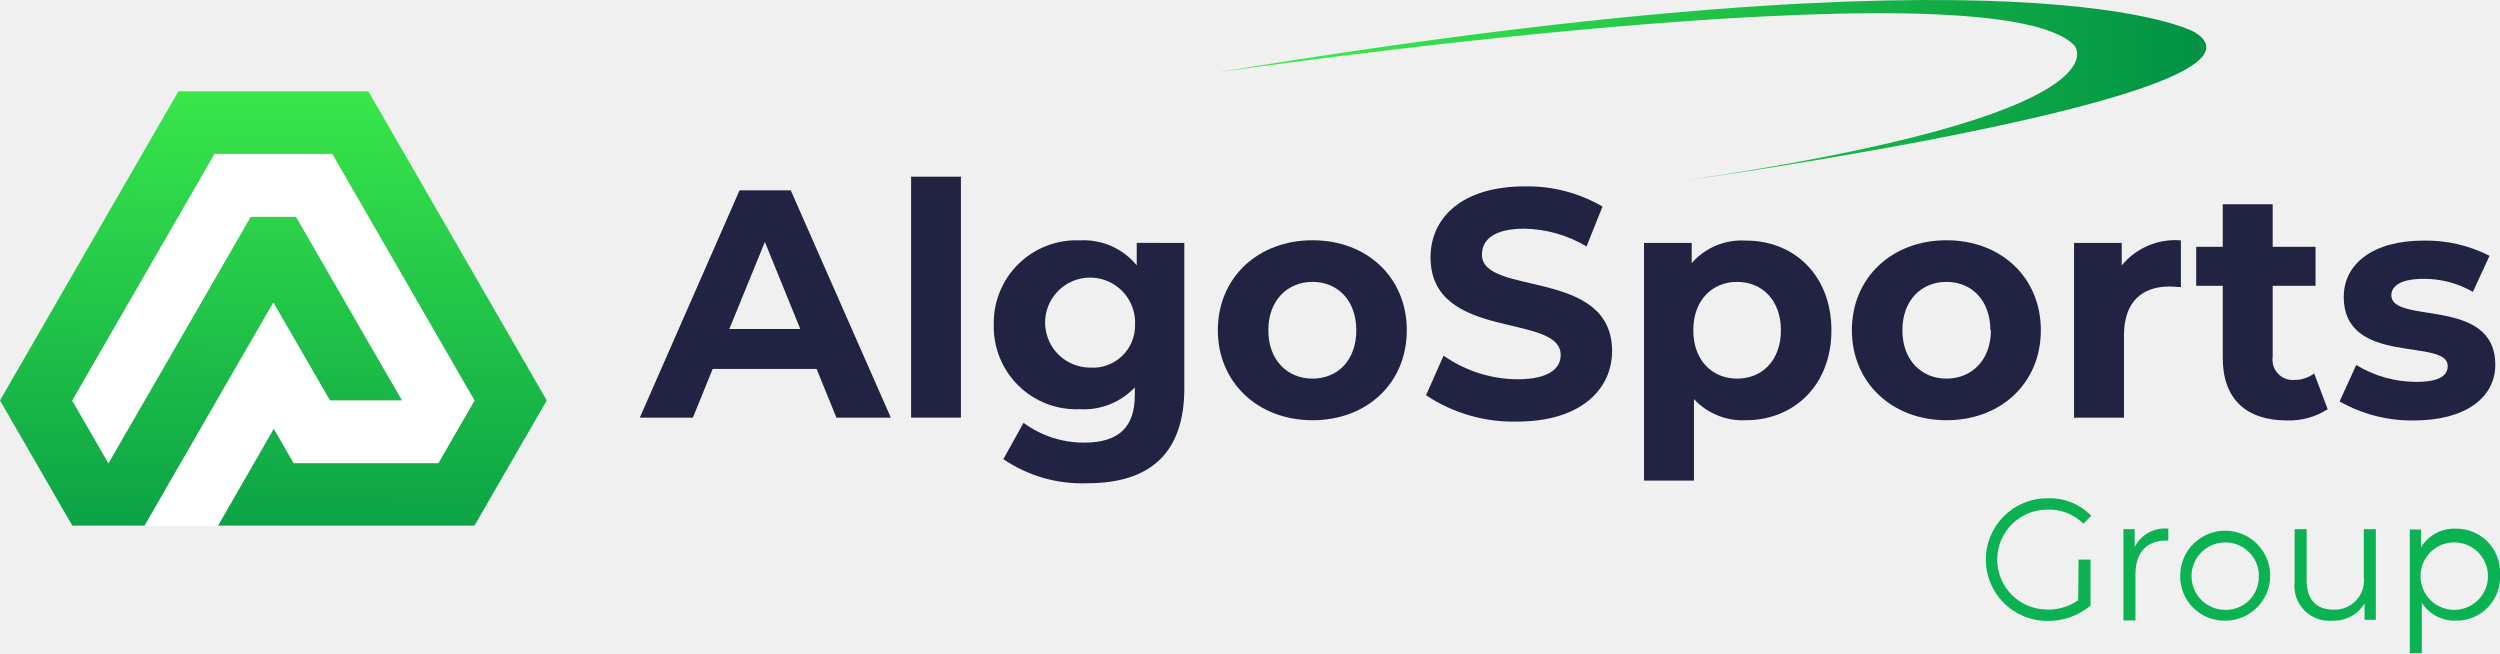
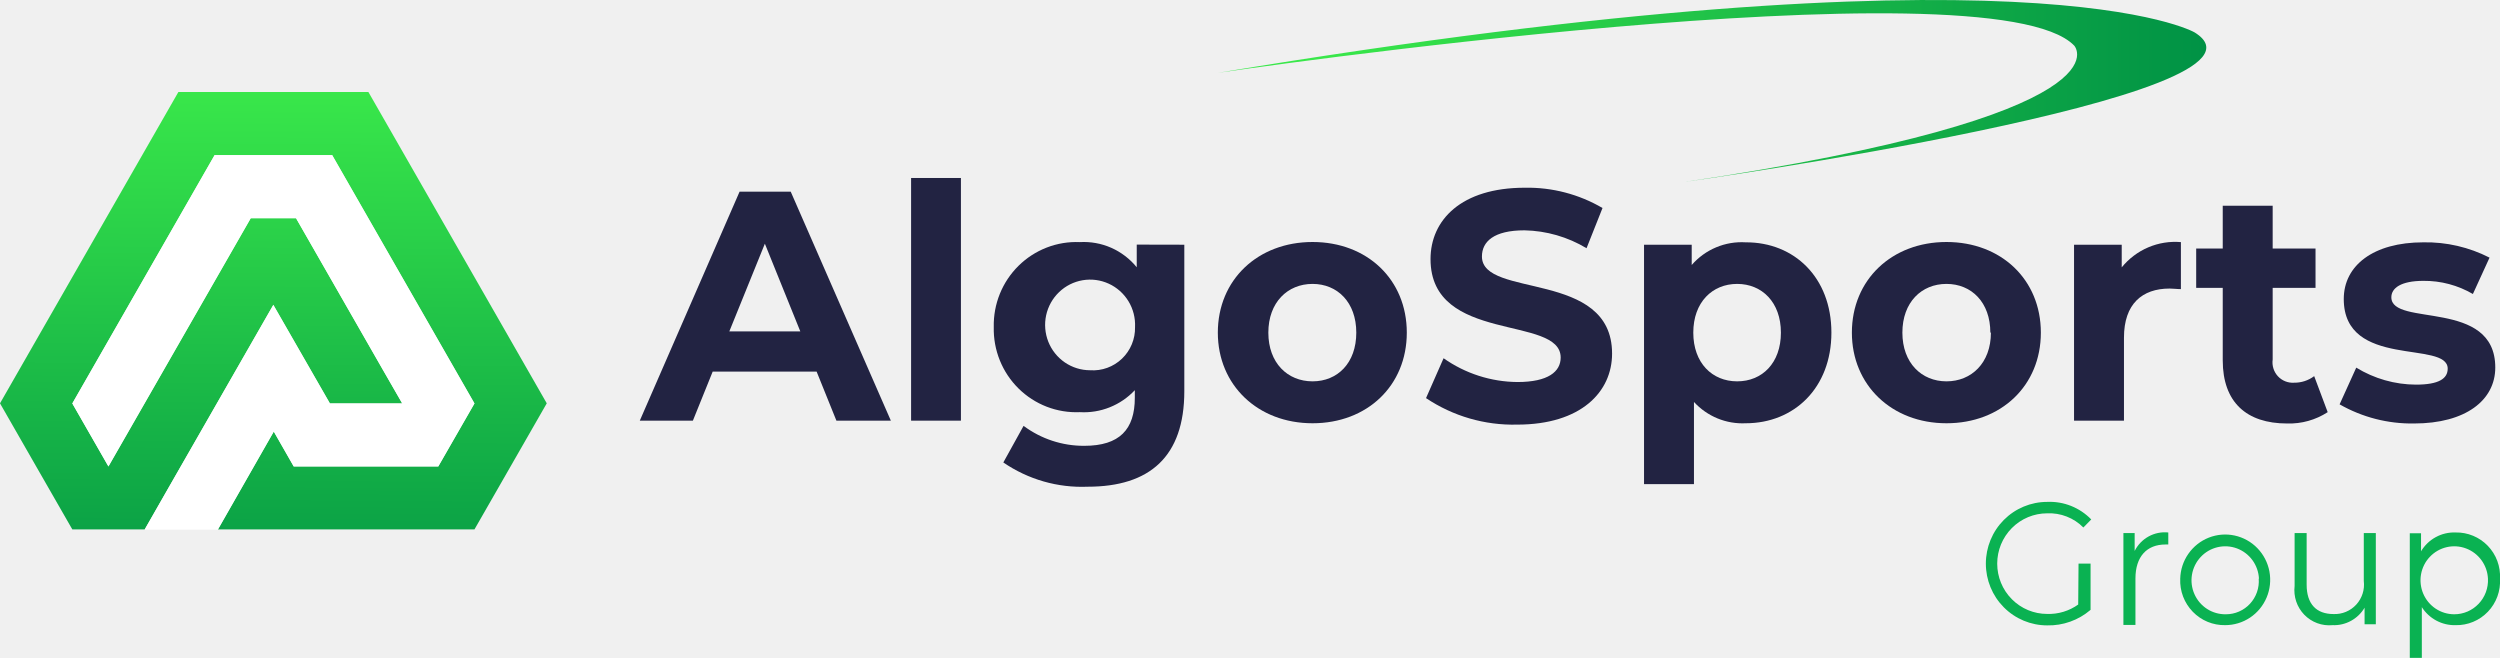
- <svg xmlns="http://www.w3.org/2000/svg" viewBox="0 0 222.26 58.07">
+ <svg xmlns="http://www.w3.org/2000/svg" width="190" height="50" viewBox="0 0 190 50" fill="none">
+   <g clip-path="url(#clip0_15:2)">
+     <path fill-rule="evenodd" clip-rule="evenodd" d="M19.055 16.575L8.241 35.44L5.497 30.653L16.311 11.779H21.807H25.244L36.058 30.653L33.314 35.44H27.817H23.184H22.329L20.807 32.788L16.558 40.236H30.57H34.177H36.058L41.554 30.653L30.741 11.779L27.997 6.991H25.116H13.558L10.814 11.779L0 30.653L2.744 35.44L5.497 40.236H7.377H10.993L12.797 37.084L20.773 23.162L25.073 30.653H30.57L29.031 27.966L22.5 16.575H19.055Z" fill="url(#paint0_linear_15:2)" />
+     <path fill-rule="evenodd" clip-rule="evenodd" d="M25.244 11.796H16.311L5.497 30.67L8.241 35.457L19.055 16.592H22.5L29.022 27.983L30.57 30.67H25.073L20.773 23.179L12.797 37.093L10.993 40.253H16.559L20.807 32.805L22.32 35.457H33.305L36.058 30.67L25.244 11.796Z" fill="white" />
+     <path d="M62.063 28.242H54.164L52.659 31.97H48.624L56.207 14.569H60.096L67.705 31.97H63.567L62.063 28.242ZM60.823 25.185L58.13 18.521L55.429 25.185H60.823Z" fill="#222342" />
+     <path d="M69.243 13.527H73.03V31.97H69.243V13.527Z" fill="#222342" />
+     <path d="M90.008 18.598V29.731C90.008 34.7 87.383 36.99 82.665 36.99C80.386 37.086 78.138 36.44 76.253 35.147L77.792 32.366C79.128 33.36 80.747 33.892 82.408 33.882C85.084 33.882 86.246 32.642 86.246 30.231V29.654C85.713 30.223 85.062 30.667 84.34 30.955C83.618 31.244 82.842 31.37 82.066 31.324C81.208 31.361 80.351 31.22 79.549 30.91C78.747 30.599 78.017 30.126 77.404 29.52C76.79 28.914 76.308 28.187 75.985 27.385C75.662 26.583 75.506 25.723 75.526 24.858C75.507 23.994 75.664 23.134 75.987 22.333C76.311 21.532 76.794 20.807 77.407 20.202C78.02 19.596 78.75 19.124 79.551 18.814C80.352 18.504 81.209 18.363 82.066 18.4C82.886 18.353 83.705 18.501 84.457 18.833C85.208 19.166 85.871 19.672 86.392 20.312V18.59L90.008 18.598ZM86.263 24.858C86.296 24.171 86.123 23.489 85.768 22.902C85.412 22.314 84.89 21.848 84.269 21.562C83.648 21.276 82.956 21.184 82.282 21.298C81.609 21.412 80.984 21.726 80.49 22.201C79.995 22.675 79.653 23.288 79.507 23.96C79.362 24.632 79.419 25.333 79.672 25.972C79.926 26.611 80.363 27.159 80.928 27.545C81.494 27.931 82.161 28.138 82.844 28.139C83.287 28.17 83.732 28.108 84.15 27.956C84.568 27.804 84.95 27.567 85.272 27.258C85.594 26.949 85.848 26.576 86.019 26.163C86.189 25.75 86.273 25.305 86.263 24.858V24.858Z" fill="#222342" />
+     <path d="M92.555 25.28C92.555 21.259 95.599 18.392 99.753 18.392C103.908 18.392 106.917 21.25 106.917 25.28C106.917 29.309 103.908 32.168 99.753 32.168C95.599 32.168 92.555 29.275 92.555 25.28ZM103.078 25.28C103.078 22.972 101.642 21.577 99.753 21.577C97.864 21.577 96.394 22.972 96.394 25.28C96.394 27.587 97.855 28.982 99.753 28.982C101.651 28.982 103.078 27.596 103.078 25.28Z" fill="#222342" />
+     <path d="M108.378 30.257L109.712 27.226C111.359 28.388 113.318 29.019 115.328 29.034C117.662 29.034 118.611 28.242 118.611 27.174C118.611 23.919 108.72 26.149 108.72 19.692C108.72 16.73 111.046 14.267 115.884 14.267C117.956 14.227 119.999 14.76 121.791 15.809L120.577 18.865C119.149 18.006 117.522 17.537 115.858 17.505C113.525 17.505 112.627 18.366 112.627 19.494C112.627 22.697 122.518 20.484 122.518 26.873C122.518 29.783 120.158 32.271 115.303 32.271C112.844 32.332 110.426 31.629 108.378 30.257V30.257Z" fill="#222342" />
+     <path d="M139.187 25.28C139.187 29.482 136.349 32.168 132.673 32.168C131.94 32.204 131.208 32.077 130.529 31.798C129.85 31.518 129.24 31.092 128.741 30.549V36.792H124.946V18.598H128.57V20.139C129.078 19.555 129.711 19.096 130.423 18.798C131.134 18.499 131.904 18.369 132.673 18.417C136.349 18.4 139.187 21.078 139.187 25.28ZM135.349 25.28C135.349 22.972 133.913 21.577 132.024 21.577C130.135 21.577 128.69 22.972 128.69 25.28C128.69 27.587 130.126 28.982 132.024 28.982C133.922 28.982 135.349 27.596 135.349 25.28V25.28Z" fill="#222342" />
+     <path d="M140.743 25.28C140.743 21.259 143.778 18.392 147.932 18.392C152.087 18.392 155.105 21.25 155.105 25.28C155.105 29.309 152.087 32.168 147.932 32.168C143.778 32.168 140.743 29.275 140.743 25.28ZM151.266 25.28C151.266 22.972 149.83 21.577 147.932 21.577C146.035 21.577 144.581 22.972 144.581 25.28C144.581 27.587 146.043 28.982 147.932 28.982C149.822 28.982 151.309 27.596 151.309 25.28H151.266Z" fill="#222342" />
+     <path d="M165.748 18.4V21.973C165.432 21.973 165.192 21.93 164.893 21.93C162.807 21.93 161.422 23.093 161.422 25.659V31.97H157.627V18.598H161.251V20.32C161.79 19.657 162.48 19.135 163.264 18.8C164.047 18.466 164.9 18.328 165.748 18.4Z" fill="#222342" />
+     <path d="M176.904 31.324C175.985 31.92 174.909 32.22 173.818 32.185C170.732 32.185 168.928 30.567 168.928 27.389V21.879H166.91V18.891H168.928V15.636H172.723V18.891H175.98V21.879H172.723V27.32C172.691 27.549 172.71 27.781 172.778 28.001C172.846 28.221 172.963 28.423 173.118 28.593C173.274 28.762 173.465 28.894 173.678 28.979C173.89 29.064 174.119 29.101 174.348 29.085C174.898 29.093 175.436 28.918 175.878 28.586L176.904 31.324Z" fill="#222342" />
+     <path d="M177.81 30.73L179.075 27.94C180.443 28.779 182.013 29.226 183.614 29.232C185.367 29.232 186.025 28.767 186.025 28.018C186.025 25.831 178.126 28.07 178.126 22.723C178.126 20.191 180.357 18.417 184.178 18.417C185.923 18.385 187.649 18.784 189.205 19.58L187.94 22.344C186.798 21.677 185.498 21.332 184.178 21.345C182.469 21.345 181.742 21.896 181.742 22.593C181.742 24.875 189.641 22.662 189.641 27.932C189.641 30.42 187.384 32.185 183.469 32.185C181.488 32.217 179.534 31.715 177.81 30.73V30.73Z" fill="#222342" />
+     <path d="M157.969 42.836H158.883V46.349C157.964 47.137 156.79 47.557 155.584 47.529C154.348 47.529 153.163 47.035 152.289 46.154C151.415 45.274 150.925 44.081 150.925 42.836C150.925 41.592 151.415 40.398 152.289 39.518C153.163 38.638 154.348 38.144 155.584 38.144C156.204 38.115 156.823 38.22 157.401 38.45C157.978 38.68 158.501 39.03 158.935 39.478L158.336 40.09C157.977 39.727 157.547 39.444 157.073 39.259C156.599 39.073 156.091 38.99 155.584 39.013C154.577 39.013 153.611 39.416 152.9 40.133C152.188 40.85 151.788 41.822 151.788 42.836C151.788 43.85 152.188 44.823 152.9 45.539C153.611 46.257 154.577 46.659 155.584 46.659C156.426 46.687 157.255 46.436 157.943 45.945L157.969 42.836Z" fill="#0AB252" />
+     <path d="M164.79 40.468V41.381H164.577C163.157 41.381 162.294 42.302 162.294 43.964V47.494H161.379V40.511H162.234V41.872C162.469 41.405 162.839 41.02 163.295 40.77C163.752 40.519 164.273 40.414 164.79 40.468V40.468Z" fill="#0AB252" />
+     <path d="M165.697 43.981C165.713 43.304 165.928 42.647 166.314 42.092C166.7 41.537 167.239 41.109 167.866 40.861C168.492 40.614 169.176 40.558 169.834 40.7C170.491 40.843 171.093 41.177 171.562 41.662C172.032 42.147 172.349 42.761 172.475 43.426C172.6 44.092 172.527 44.78 172.266 45.404C172.005 46.029 171.567 46.562 171.006 46.937C170.446 47.311 169.789 47.511 169.116 47.511C168.657 47.52 168.202 47.434 167.777 47.259C167.353 47.083 166.969 46.822 166.648 46.491C166.328 46.16 166.078 45.767 165.914 45.336C165.751 44.904 165.677 44.443 165.697 43.981V43.981ZM171.681 43.981C171.657 43.474 171.485 42.985 171.187 42.575C170.889 42.166 170.478 41.854 170.005 41.678C169.532 41.503 169.018 41.472 168.527 41.589C168.037 41.706 167.591 41.966 167.247 42.337C166.902 42.708 166.674 43.172 166.59 43.673C166.506 44.174 166.571 44.688 166.776 45.152C166.981 45.616 167.317 46.009 167.742 46.282C168.167 46.554 168.663 46.694 169.167 46.685C169.511 46.686 169.852 46.615 170.168 46.477C170.484 46.339 170.768 46.137 171.002 45.883C171.237 45.629 171.416 45.329 171.53 45.002C171.644 44.675 171.689 44.327 171.663 43.981H171.681Z" fill="#0AB252" />
+     <path d="M180.562 40.511V47.443H179.708V46.186C179.458 46.608 179.1 46.954 178.671 47.187C178.242 47.42 177.758 47.533 177.271 47.512C176.877 47.549 176.479 47.498 176.107 47.36C175.736 47.222 175.399 47.003 175.123 46.717C174.846 46.431 174.637 46.086 174.51 45.708C174.384 45.33 174.343 44.928 174.39 44.532V40.511H175.305V44.438C175.305 45.919 176.057 46.668 177.348 46.668C177.671 46.682 177.993 46.624 178.291 46.5C178.59 46.376 178.858 46.187 179.077 45.948C179.296 45.709 179.46 45.424 179.559 45.114C179.658 44.804 179.688 44.477 179.648 44.154V40.511H180.562Z" fill="#0AB252" />
+     <path d="M190 43.981C190.027 44.441 189.96 44.902 189.801 45.334C189.643 45.766 189.397 46.16 189.08 46.492C188.763 46.824 188.381 47.086 187.958 47.261C187.535 47.437 187.081 47.522 186.623 47.512C186.115 47.525 185.612 47.406 185.163 47.166C184.714 46.926 184.333 46.574 184.059 46.143V50H183.144V40.529H183.999V41.898C184.269 41.445 184.655 41.073 185.117 40.822C185.579 40.57 186.099 40.448 186.623 40.468C187.079 40.458 187.532 40.543 187.953 40.718C188.375 40.892 188.756 41.152 189.073 41.482C189.391 41.812 189.636 42.204 189.796 42.634C189.955 43.064 190.025 43.523 190 43.981ZM189.085 43.981C189.062 43.476 188.892 42.989 188.596 42.581C188.3 42.172 187.892 41.86 187.422 41.683C186.952 41.505 186.44 41.471 185.951 41.584C185.462 41.697 185.016 41.952 184.669 42.318C184.322 42.683 184.09 43.143 184 43.641C183.911 44.138 183.968 44.651 184.165 45.116C184.362 45.581 184.69 45.978 185.109 46.257C185.528 46.536 186.019 46.684 186.521 46.685C186.868 46.685 187.211 46.615 187.531 46.478C187.85 46.34 188.138 46.139 188.378 45.886C188.618 45.634 188.804 45.334 188.926 45.007C189.047 44.68 189.101 44.331 189.085 43.981V43.981Z" fill="#0AB252" />
+     <path d="M127.946 13.837C127.946 13.837 174.63 7.31 166.791 2.463C166.791 2.463 154.506 -4.761 92.555 5.536C92.555 5.536 151.292 -3.074 157.635 3.461C157.635 3.444 162.422 8.705 127.946 13.837Z" fill="url(#paint1_linear_15:2)" />
+   </g>
  <defs>
-     <style>.a,.b{fill-rule:evenodd;}.a{fill:url(#a);}.b{fill:#fff;}.c{fill:#222342;}.d{fill:#0ab252;}.e{fill:url(#b);}</style>
-     <linearGradient id="a" x1="24.5" y1="7.84" x2="24.16" y2="56.45" gradientUnits="userSpaceOnUse">
-       <stop offset="0" stop-color="#39e74a" />
+     <linearGradient id="paint0_linear_15:2" x1="20.944" y1="6.75" x2="20.649" y2="48.605" gradientUnits="userSpaceOnUse">
+       <stop stop-color="#39E74A" />
      <stop offset="1" stop-color="#009245" />
    </linearGradient>
-     <linearGradient id="b" x1="108.27" y1="8.03" x2="196.15" y2="8.03" gradientUnits="userSpaceOnUse">
-       <stop offset="0.11" stop-color="#39e74a" />
+     <linearGradient id="paint1_linear_15:2" x1="92.555" y1="6.914" x2="167.68" y2="6.914" gradientUnits="userSpaceOnUse">
+       <stop offset="0.11" stop-color="#39E74A" />
      <stop offset="1" stop-color="#009245" />
    </linearGradient>
+     <clipPath id="clip0_15:2">
+       <rect width="190" height="50" fill="white" />
+     </clipPath>
  </defs>
-   <polygon class="a" points="22.29 19.25 9.64 41.16 9.64 41.16 6.43 35.6 19.08 13.68 25.51 13.68 29.53 13.68 42.18 35.6 38.97 41.16 38.97 41.16 32.54 41.16 32.54 41.16 27.12 41.16 26.12 41.16 24.34 38.08 19.37 46.73 35.76 46.73 35.76 46.73 39.98 46.73 42.18 46.73 48.61 35.6 48.61 35.6 35.96 13.68 32.75 8.12 29.38 8.12 29.38 8.12 15.86 8.12 12.65 13.68 12.65 13.68 0 35.6 3.21 41.16 6.43 46.73 8.63 46.73 12.86 46.73 14.97 43.07 24.3 26.9 29.33 35.6 35.76 35.6 33.96 32.48 26.32 19.25 22.29 19.25" />
-   <polygon class="b" points="29.53 13.7 19.08 13.7 6.43 35.62 9.64 41.18 22.29 19.27 26.32 19.27 33.95 32.5 35.76 35.62 29.33 35.62 24.3 26.92 14.97 43.08 12.86 46.75 19.37 46.75 24.34 38.1 26.11 41.18 38.96 41.18 42.18 35.62 29.53 13.7" />
-   <path class="c" d="M72.6,32.8H63.36L61.6,37.13H56.88l8.87-20.21H70.3l8.9,20.21H74.36Zm-1.45-3.55L68,21.51l-3.16,7.74Z" />
-   <path class="c" d="M81,15.71h4.43V37.13H81Z" />
-   <path class="c" d="M105.29,21.6V34.53c0,5.77-3.07,8.43-8.59,8.43a12.41,12.41,0,0,1-7.5-2.14L91,37.59a9,9,0,0,0,5.4,1.76c3.13,0,4.49-1.44,4.49-4.24v-.67A6.23,6.23,0,0,1,96,36.38a7.34,7.34,0,0,1-7.65-7.51A7.34,7.34,0,0,1,96,21.37a6.09,6.09,0,0,1,5.06,2.22v-2Zm-4.38,7.27a4,4,0,1,0-4,3.81A3.74,3.74,0,0,0,100.91,28.87Z" />
-   <path class="c" d="M108.27,29.36c0-4.67,3.56-8,8.42-8s8.38,3.32,8.38,8-3.52,8-8.38,8S108.27,34,108.27,29.36Zm12.31,0c0-2.68-1.68-4.3-3.89-4.3s-3.93,1.62-3.93,4.3,1.71,4.3,3.93,4.3S120.58,32.05,120.58,29.36Z" />
-   <path class="c" d="M126.78,35.14l1.56-3.52a11.6,11.6,0,0,0,6.57,2.1c2.73,0,3.84-.92,3.84-2.16,0-3.78-11.57-1.19-11.57-8.69,0-3.44,2.72-6.3,8.38-6.3a13.24,13.24,0,0,1,6.91,1.79l-1.42,3.55a11.18,11.18,0,0,0-5.52-1.58c-2.73,0-3.78,1-3.78,2.31,0,3.72,11.57,1.15,11.57,8.57,0,3.38-2.76,6.27-8.44,6.27A14,14,0,0,1,126.78,35.14Z" />
-   <path class="c" d="M162.82,29.36c0,4.88-3.32,8-7.62,8a5.88,5.88,0,0,1-4.6-1.88v7.25h-4.44V21.6h4.24v1.79a5.89,5.89,0,0,1,4.8-2C159.5,21.37,162.82,24.48,162.82,29.36Zm-4.49,0c0-2.68-1.68-4.3-3.89-4.3s-3.9,1.62-3.9,4.3,1.68,4.3,3.9,4.3S158.33,32.05,158.33,29.36Z" />
-   <path class="c" d="M164.64,29.36c0-4.67,3.55-8,8.41-8s8.39,3.32,8.39,8-3.53,8-8.39,8S164.64,34,164.64,29.36Zm12.31,0c0-2.68-1.68-4.3-3.9-4.3s-3.92,1.62-3.92,4.3,1.71,4.3,3.92,4.3S177,32.05,177,29.36Z" />
-   <path class="c" d="M193.89,21.37v4.15c-.37,0-.65-.05-1-.05-2.44,0-4.06,1.35-4.06,4.33v7.33h-4.44V21.6h4.24v2A6.13,6.13,0,0,1,193.89,21.37Z" />
-   <path class="c" d="M206.94,36.38a6.3,6.3,0,0,1-3.61,1c-3.61,0-5.72-1.88-5.72-5.57V25.41h-2.36V21.94h2.36V18.16h4.44v3.78h3.81v3.47h-3.81v6.32a1.8,1.8,0,0,0,1.9,2.05,2.93,2.93,0,0,0,1.79-.58Z" />
-   <path class="c" d="M208,35.69l1.48-3.24a10.28,10.28,0,0,0,5.31,1.5c2.05,0,2.82-.54,2.82-1.41,0-2.54-9.24.06-9.24-6.15,0-2.94,2.61-5,7.08-5a12.48,12.48,0,0,1,5.88,1.35l-1.48,3.21a8.62,8.62,0,0,0-4.4-1.16c-2,0-2.85.64-2.85,1.45,0,2.65,9.24.08,9.24,6.2,0,2.89-2.64,4.94-7.22,4.94A13,13,0,0,1,208,35.69Z" />
-   <path class="d" d="M184.79,49.75h1.07v4.08A5.75,5.75,0,0,1,182,55.2a5.45,5.45,0,1,1,0-10.9,5.15,5.15,0,0,1,3.92,1.55l-.7.71A4.27,4.27,0,0,0,182,45.31a4.44,4.44,0,1,0,0,8.88,4.52,4.52,0,0,0,2.76-.83Z" />
-   <path class="d" d="M192.77,47v1.06l-.25,0c-1.66,0-2.67,1.07-2.67,3v4.1h-1.07V47.05h1v1.58A3,3,0,0,1,192.77,47Z" />
-   <path class="d" d="M193.83,51.08a4,4,0,1,1,4,4.1A3.93,3.93,0,0,1,193.83,51.08Zm7,0a3,3,0,1,0-2.94,3.14A2.92,2.92,0,0,0,200.81,51.08Z" />
-   <path class="d" d="M211.22,47.05V55.1h-1V53.64a3.16,3.16,0,0,1-2.85,1.54A3.1,3.1,0,0,1,204,51.72V47.05h1.07v4.56c0,1.72.88,2.59,2.39,2.59a2.6,2.6,0,0,0,2.69-2.92V47.05Z" />
-   <path class="d" d="M222.26,51.08a3.87,3.87,0,0,1-3.95,4.1,3.46,3.46,0,0,1-3-1.59v4.48h-1.07v-11h1v1.59A3.43,3.43,0,0,1,218.31,47,3.87,3.87,0,0,1,222.26,51.08Zm-1.07,0a3,3,0,1,0-3,3.14A3,3,0,0,0,221.19,51.08Z" />
-   <path class="e" d="M149.67,16.07s54.61-7.58,45.44-13.21c0,0-14.37-8.39-86.84,3.57,0,0,68.71-10,76.13-2.41C184.4,4,190,10.11,149.67,16.07Z" />
</svg>
